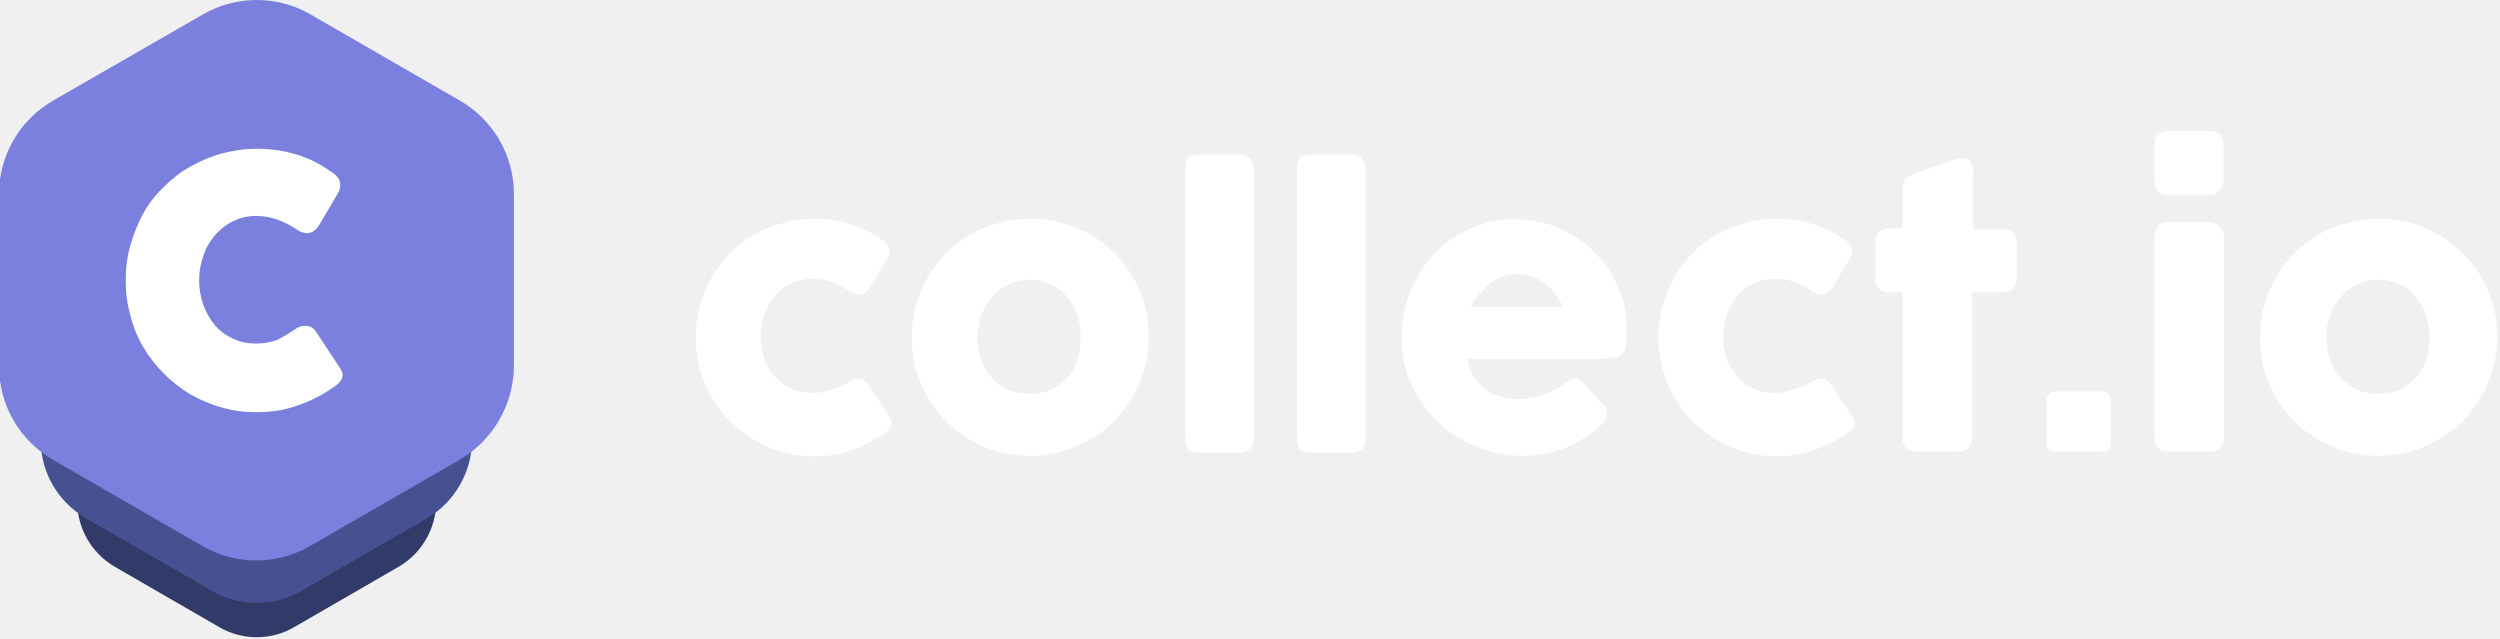
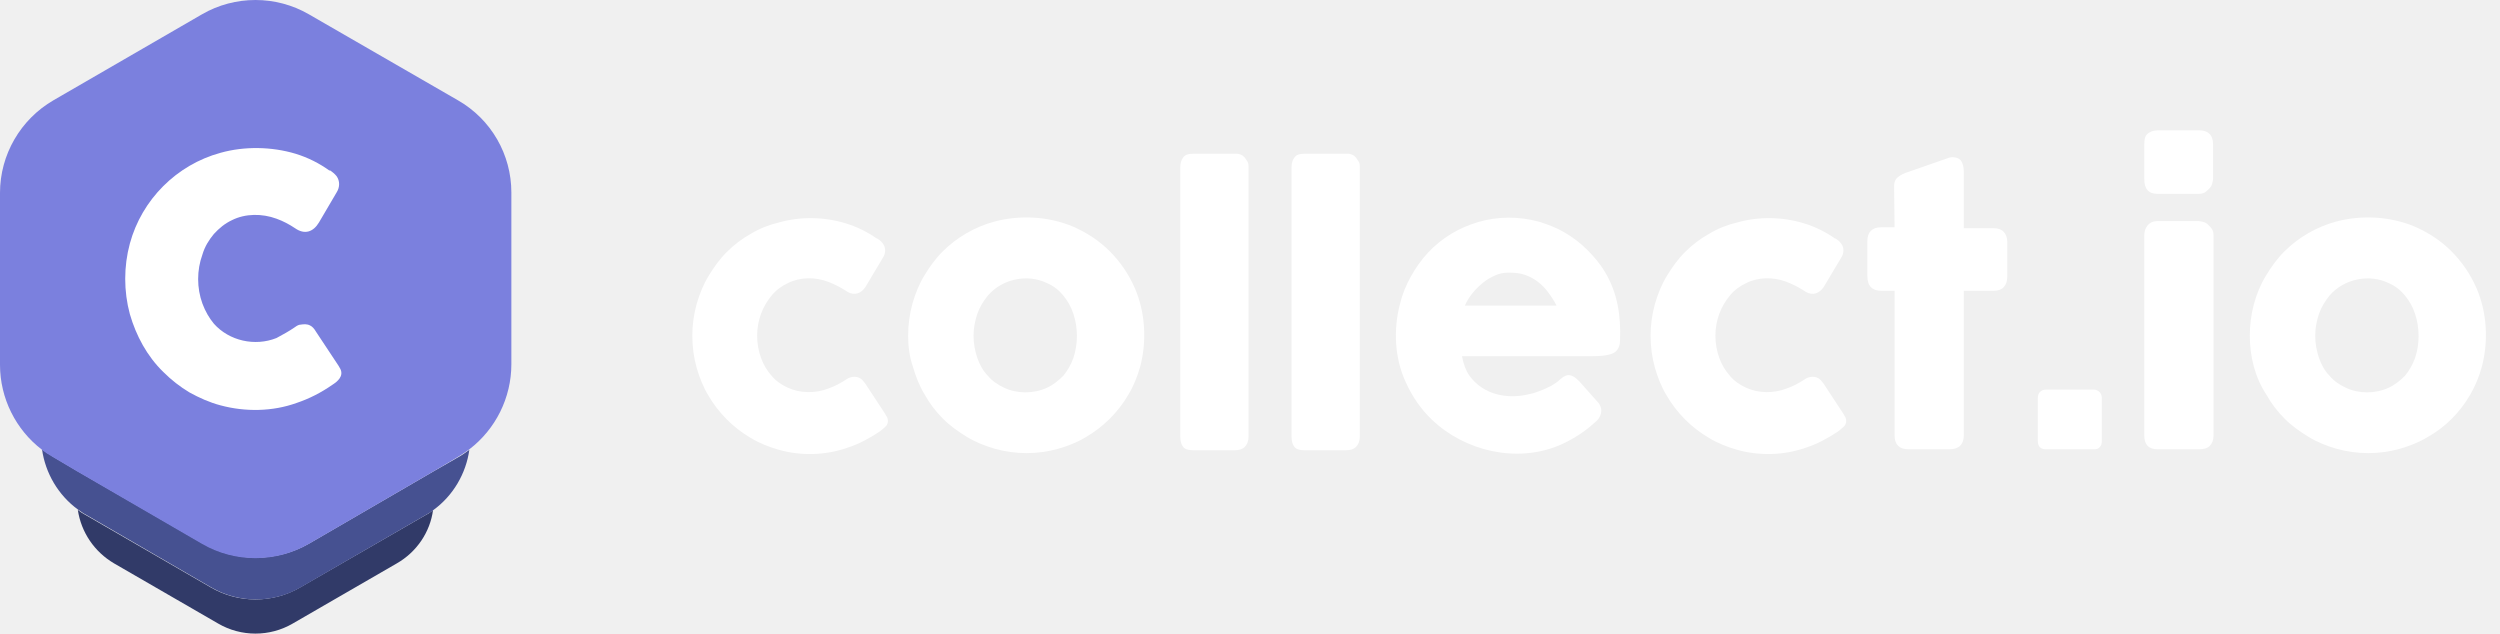
- <svg xmlns="http://www.w3.org/2000/svg" version="1.1" id="Calque_1" x="0px" y="0px" viewBox="0 0 521 133" style="enable-background:new 0 0 521 133;" xml:space="preserve">
+ <svg xmlns="http://www.w3.org/2000/svg" xmlns:xlink="http://www.w3.org/1999/xlink" version="1.1" id="Calque_1" x="0px" y="0px" viewBox="0 0 523.6 132.7" style="enable-background:new 0 0 523.6 132.7;" xml:space="preserve">
  <style type="text/css">
- 	.st0{fill:#FFFFFF;}
- 	.st1{fill:#313A68;}
- 	.st2{fill:#465191;}
- 	.st3{fill:#7B80DE;}
+ 	.st0{clip-path:url(#SVGID_2_);}
+ 	.st1{fill:#FFFFFF;}
+ 	.st2{fill:#313A68;}
+ 	.st3{fill:#465191;}
+ 	.st4{fill:#7B80DE;}
</style>
  <g>
-     <path class="st0" d="M177.1,79.5c0.4-0.3,0.7-0.4,1-0.5c0.3-0.1,0.6-0.1,0.7-0.1c0.4,0,0.8,0.1,1.2,0.3c0.4,0.2,0.7,0.6,1.1,1.1   l4.2,6.4c0.1,0.2,0.2,0.4,0.4,0.7c0.1,0.3,0.2,0.5,0.2,0.6c0,0.6-0.2,1-0.5,1.4c-0.4,0.4-0.8,0.7-1.2,1c-2.1,1.4-4.3,2.6-6.8,3.4   c-2.4,0.9-5,1.3-7.8,1.3c-2.3,0-4.4-0.3-6.5-0.9s-4.1-1.4-5.9-2.5c-1.8-1.1-3.5-2.3-5-3.8c-1.5-1.5-2.8-3.2-3.8-5   c-1.1-1.8-1.9-3.8-2.5-5.9c-0.6-2.1-0.9-4.3-0.9-6.7s0.3-4.5,0.9-6.7c0.6-2.1,1.4-4.1,2.5-5.9c1.1-1.8,2.3-3.5,3.8-5   c1.5-1.5,3.2-2.8,5-3.8c1.8-1.1,3.8-1.9,5.9-2.4c2.1-0.6,4.3-0.9,6.5-0.9c2.7,0,5.3,0.4,7.6,1.1c2.3,0.7,4.5,1.8,6.5,3.2l-0.1-0.1   c0.6,0.3,1,0.7,1.3,1.1c0.3,0.4,0.5,1,0.5,1.6c0,0.5-0.2,0.9-0.5,1.4l-3.4,5.7c-0.7,1.2-1.6,1.8-2.6,1.8c-0.2,0-0.5-0.1-0.8-0.2   c-0.3-0.1-0.7-0.3-1.1-0.6c-1.1-0.7-2.3-1.3-3.6-1.8c-1.3-0.5-2.6-0.7-4.1-0.7c-1.6,0-3,0.3-4.4,1c-1.3,0.6-2.5,1.5-3.4,2.6   c-0.9,1.1-1.7,2.4-2.2,3.8c-0.5,1.5-0.8,3-0.8,4.6c0,1.7,0.3,3.2,0.8,4.7s1.3,2.7,2.2,3.7c0.9,1.1,2.1,1.9,3.4,2.5   c1.3,0.6,2.8,0.9,4.4,0.9c1.4,0,2.8-0.3,4-0.8C174.8,80.9,176,80.2,177.1,79.5z" />
-     <path class="st0" d="M190,70.3c0-2.3,0.3-4.5,0.9-6.7c0.6-2.1,1.4-4.1,2.5-5.9c1.1-1.8,2.3-3.5,3.8-5c1.5-1.5,3.2-2.8,5-3.8   c1.8-1.1,3.8-1.9,5.9-2.4c2.1-0.6,4.3-0.9,6.7-0.9c3.4,0,6.6,0.6,9.6,1.9c3,1.3,5.6,3,7.8,5.2c2.2,2.2,4,4.8,5.3,7.8   c1.3,3,1.9,6.3,1.9,9.7c0,2.3-0.3,4.5-0.9,6.7c-0.6,2.1-1.4,4.1-2.5,5.9c-1.1,1.8-2.3,3.5-3.8,5c-1.5,1.5-3.2,2.8-5,3.8   s-3.8,1.9-5.9,2.5s-4.3,0.9-6.6,0.9c-2.3,0-4.5-0.3-6.7-0.9s-4.1-1.4-5.9-2.5s-3.5-2.3-5-3.8c-1.5-1.5-2.8-3.2-3.8-5   c-1.1-1.8-1.9-3.8-2.5-5.9C190.3,74.8,190,72.6,190,70.3z M203.7,70.3c0,1.7,0.3,3.2,0.8,4.7s1.2,2.7,2.2,3.7   c0.9,1.1,2.1,1.9,3.4,2.5c1.3,0.6,2.9,0.9,4.5,0.9c1.6,0,3.1-0.3,4.4-0.9c1.3-0.6,2.4-1.5,3.4-2.5s1.6-2.3,2.1-3.7   c0.5-1.4,0.7-3,0.7-4.7c0-1.6-0.2-3.1-0.7-4.6c-0.5-1.5-1.2-2.7-2.1-3.8c-0.9-1.1-2-2-3.4-2.6c-1.3-0.6-2.8-1-4.4-1   c-1.7,0-3.2,0.3-4.5,1s-2.5,1.5-3.4,2.6c-0.9,1.1-1.7,2.4-2.2,3.8C204,67.2,203.7,68.7,203.7,70.3z" />
-     <path class="st0" d="M247,35c0-0.8,0.2-1.5,0.6-2c0.4-0.6,1.1-0.8,2.1-0.8h9.2c0.3,0,0.5,0.1,0.8,0.2c0.3,0.1,0.5,0.3,0.8,0.6   c0.2,0.3,0.4,0.6,0.6,0.9c0.2,0.4,0.2,0.7,0.2,1.2v56.3c0,1-0.3,1.7-0.8,2.2s-1.2,0.7-2.1,0.7h-8.7c-1,0-1.7-0.2-2.1-0.7   c-0.4-0.5-0.6-1.2-0.6-2.2V35z" />
-     <path class="st0" d="M270.3,35c0-0.8,0.2-1.5,0.6-2c0.4-0.6,1.1-0.8,2.1-0.8h9.2c0.3,0,0.5,0.1,0.8,0.2c0.3,0.1,0.5,0.3,0.8,0.6   c0.2,0.3,0.4,0.6,0.6,0.9c0.2,0.4,0.2,0.7,0.2,1.2v56.3c0,1-0.3,1.7-0.8,2.2s-1.2,0.7-2.1,0.7H273c-1,0-1.7-0.2-2.1-0.7   c-0.4-0.5-0.6-1.2-0.6-2.2V35z" />
-     <path class="st0" d="M333.8,88.5c-2.2,2-4.7,3.6-7.5,4.8c-2.8,1.1-5.7,1.7-8.8,1.7c-3.4,0-6.7-0.6-9.8-1.9c-3.1-1.3-5.8-3-8.1-5.2   c-2.3-2.2-4.1-4.8-5.5-7.9c-1.4-3-2-6.3-2-9.8c0-2.2,0.3-4.4,0.8-6.4c0.5-2.1,1.3-4,2.3-5.8c1-1.8,2.2-3.5,3.6-5   c1.4-1.5,3-2.8,4.8-3.9c1.8-1.1,3.7-1.9,5.7-2.5c2.1-0.6,4.2-0.9,6.5-0.9c2.1,0,4.1,0.3,6.1,0.8s3.8,1.3,5.5,2.3s3.3,2.2,4.7,3.6   c1.4,1.4,2.7,2.9,3.7,4.6s1.8,3.5,2.4,5.4c0.6,1.9,0.8,3.9,0.8,5.9c0,1.3,0,2.4-0.1,3.2c0,0.8-0.2,1.5-0.6,2   c-0.4,0.5-0.9,0.8-1.8,1c-0.8,0.2-2,0.3-3.6,0.3h-27.1c0.3,1.6,0.8,3,1.5,4c0.8,1.1,1.7,1.9,2.7,2.6s2.1,1.1,3.2,1.4   c1.1,0.3,2.2,0.4,3.2,0.4c0.9,0,1.8-0.1,2.8-0.3c1-0.2,1.9-0.4,2.8-0.8c0.9-0.3,1.7-0.7,2.5-1.1c0.7-0.4,1.3-0.8,1.8-1.3   c0.4-0.3,0.7-0.6,1-0.7c0.3-0.2,0.6-0.2,0.9-0.2s0.7,0.1,1,0.3s0.7,0.6,1.1,1l4,4.5c0.3,0.3,0.5,0.6,0.5,0.9   c0.1,0.3,0.1,0.5,0.1,0.8c0,0.5-0.1,0.9-0.4,1.3S334.2,88.2,333.8,88.5z M315.7,57.1c-1,0-1.9,0.2-2.8,0.6   c-0.9,0.4-1.8,0.9-2.6,1.6c-0.8,0.7-1.5,1.4-2.2,2.2s-1.2,1.7-1.6,2.5h19.3c-0.5-1-1.1-1.9-1.7-2.7c-0.6-0.8-1.3-1.6-2.1-2.2   c-0.8-0.6-1.7-1.1-2.7-1.5C318.2,57.3,317,57.1,315.7,57.1z" />
-     <path class="st0" d="M377.7,79.5c0.4-0.3,0.7-0.4,1-0.5c0.3-0.1,0.6-0.1,0.7-0.1c0.4,0,0.8,0.1,1.2,0.3c0.4,0.2,0.7,0.6,1.1,1.1   l4.2,6.4c0.1,0.2,0.2,0.4,0.4,0.7c0.1,0.3,0.2,0.5,0.2,0.6c0,0.6-0.2,1-0.5,1.4c-0.4,0.4-0.8,0.7-1.2,1c-2.1,1.4-4.3,2.6-6.8,3.4   c-2.4,0.9-5,1.3-7.8,1.3c-2.3,0-4.4-0.3-6.5-0.9s-4.1-1.4-5.9-2.5c-1.8-1.1-3.5-2.3-5-3.8c-1.5-1.5-2.8-3.2-3.8-5   c-1.1-1.8-1.9-3.8-2.5-5.9c-0.6-2.1-0.9-4.3-0.9-6.7s0.3-4.5,0.9-6.7c0.6-2.1,1.4-4.1,2.5-5.9c1.1-1.8,2.3-3.5,3.8-5   c1.5-1.5,3.2-2.8,5-3.8c1.8-1.1,3.8-1.9,5.9-2.4c2.1-0.6,4.3-0.9,6.5-0.9c2.7,0,5.3,0.4,7.6,1.1c2.3,0.7,4.5,1.8,6.5,3.2l-0.1-0.1   c0.6,0.3,1,0.7,1.3,1.1c0.3,0.4,0.5,1,0.5,1.6c0,0.5-0.2,0.9-0.5,1.4l-3.4,5.7c-0.7,1.2-1.6,1.8-2.6,1.8c-0.2,0-0.5-0.1-0.8-0.2   c-0.3-0.1-0.7-0.3-1.1-0.6c-1.1-0.7-2.3-1.3-3.6-1.8c-1.3-0.5-2.6-0.7-4.1-0.7c-1.6,0-3,0.3-4.4,1c-1.3,0.6-2.5,1.5-3.4,2.6   c-0.9,1.1-1.7,2.4-2.2,3.8c-0.5,1.5-0.8,3-0.8,4.6c0,1.7,0.3,3.2,0.8,4.7s1.3,2.7,2.2,3.7c0.9,1.1,2.1,1.9,3.4,2.5   c1.3,0.6,2.8,0.9,4.4,0.9c1.4,0,2.8-0.3,4-0.8C375.4,80.9,376.6,80.2,377.7,79.5z" />
-     <path class="st0" d="M396.5,38.9c0-0.8,0.3-1.4,0.8-1.8c0.5-0.4,1.2-0.8,2.2-1.1l8.6-3c0.1,0,0.2,0,0.4,0c0.1,0,0.2,0,0.3,0   c0.9,0,1.6,0.3,1.9,0.8c0.3,0.5,0.5,1.2,0.5,2.1l0,11.9h6.3c0.8,0,1.5,0.2,2,0.7c0.5,0.5,0.8,1.2,0.8,2.1v7.3   c0,1.1-0.3,1.8-0.8,2.3c-0.5,0.5-1.2,0.7-2,0.7H411l0,30.3c0,1-0.3,1.7-0.8,2.2s-1.3,0.7-2.3,0.7h-8.5c-1.9,0-2.9-1-2.9-2.9l0-30.3   h-2.8c-1.9,0-2.9-1-2.9-3.1v-7.3c0-1.9,1-2.9,2.9-2.9h2.8L396.5,38.9z" />
-     <path class="st0" d="M426.6,83.3c0-0.5,0.1-0.9,0.4-1.2c0.3-0.3,0.7-0.5,1.2-0.5h10c0.4,0,0.8,0.2,1.2,0.5c0.4,0.3,0.5,0.7,0.5,1.2   v9.1c0,0.5-0.1,0.9-0.4,1.2c-0.3,0.4-0.7,0.5-1.3,0.5h-10c-1.1,0-1.7-0.6-1.7-1.7V83.3z" />
-     <path class="st0" d="M449,30.2c0-1.1,0.2-1.8,0.7-2.2c0.5-0.4,1.2-0.7,2.1-0.7h8.7c0.9,0,1.6,0.2,2.1,0.7c0.5,0.4,0.8,1.2,0.8,2.2   v7.3c0,0.3-0.1,0.6-0.2,1c-0.1,0.4-0.3,0.7-0.6,1c-0.3,0.3-0.6,0.6-0.9,0.8c-0.4,0.2-0.8,0.3-1.2,0.3h-8.7c-1.9,0-2.8-1-2.8-3.1   V30.2z M449,49.3c0-0.8,0.2-1.5,0.7-2.1c0.5-0.6,1.2-0.9,2.1-0.9h8.6c0.3,0,0.6,0.1,1,0.2c0.4,0.1,0.7,0.3,1,0.6   c0.3,0.3,0.6,0.6,0.8,0.9c0.2,0.4,0.3,0.8,0.3,1.2v42c0,1-0.3,1.7-0.8,2.2c-0.5,0.5-1.3,0.7-2.3,0.7h-8.6c-1.9,0-2.8-1-2.8-2.9   V49.3z" />
-     <path class="st0" d="M471,70.3c0-2.3,0.3-4.5,0.9-6.7c0.6-2.1,1.4-4.1,2.5-5.9c1.1-1.8,2.3-3.5,3.8-5c1.5-1.5,3.2-2.8,5-3.8   c1.8-1.1,3.8-1.9,5.9-2.4c2.1-0.6,4.3-0.9,6.7-0.9c3.4,0,6.6,0.6,9.6,1.9c3,1.3,5.6,3,7.8,5.2c2.2,2.2,4,4.8,5.3,7.8   c1.3,3,1.9,6.3,1.9,9.7c0,2.3-0.3,4.5-0.9,6.7c-0.6,2.1-1.4,4.1-2.5,5.9c-1.1,1.8-2.3,3.5-3.8,5c-1.5,1.5-3.2,2.8-5,3.8   s-3.8,1.9-5.9,2.5s-4.3,0.9-6.6,0.9c-2.3,0-4.5-0.3-6.7-0.9s-4.1-1.4-5.9-2.5s-3.5-2.3-5-3.8c-1.5-1.5-2.8-3.2-3.8-5   c-1.1-1.8-1.9-3.8-2.5-5.9C471.3,74.8,471,72.6,471,70.3z M484.8,70.3c0,1.7,0.3,3.2,0.8,4.7s1.2,2.7,2.2,3.7   c0.9,1.1,2.1,1.9,3.4,2.5c1.3,0.6,2.9,0.9,4.5,0.9c1.6,0,3.1-0.3,4.4-0.9c1.3-0.6,2.4-1.5,3.4-2.5s1.6-2.3,2.1-3.7   c0.5-1.4,0.7-3,0.7-4.7c0-1.6-0.2-3.1-0.7-4.6c-0.5-1.5-1.2-2.7-2.1-3.8c-0.9-1.1-2-2-3.4-2.6c-1.3-0.6-2.8-1-4.4-1   c-1.7,0-3.2,0.3-4.5,1s-2.5,1.5-3.4,2.6c-0.9,1.1-1.7,2.4-2.2,3.8C485,67.2,484.8,68.7,484.8,70.3z" />
+     <g>
+       <g>
+         <defs>
+           <rect id="SVGID_1_" x="145.1" y="27.2" width="375.5" height="67.9" />
+         </defs>
+         <clipPath id="SVGID_2_">
+           <use xlink:href="#SVGID_1_" style="overflow:visible;" />
+         </clipPath>
+         <g class="st0">
+           <path class="st1" d="M177.2,79.5c0.8-0.6,2-0.8,2.9-0.3c0.4,0.2,0.7,0.6,1.1,1.1l4.2,6.4c0.1,0.2,0.2,0.4,0.4,0.7      c0.3,0.7,0.2,1.5-0.4,2c-0.4,0.4-0.8,0.7-1.2,1c-2.1,1.4-4.3,2.6-6.8,3.4c-4.6,1.6-9.7,1.7-14.3,0.4c-2.1-0.6-4.1-1.4-5.9-2.5      c-3.6-2.1-6.7-5.2-8.8-8.8c-1.1-1.8-1.9-3.8-2.5-5.9c-1.2-4.3-1.2-9,0-13.3c0.6-2.1,1.4-4.1,2.5-5.9c1.1-1.8,2.3-3.5,3.8-5      c1.5-1.5,3.2-2.8,5-3.8c1.8-1.1,3.8-1.9,5.9-2.4c4.6-1.3,9.6-1.2,14.1,0.2c2.3,0.7,4.5,1.8,6.5,3.2l-0.1-0.1      c0.6,0.3,1,0.7,1.3,1.1c0.7,0.9,0.6,2.1,0,3l-3.4,5.7c-0.7,1.3-1.9,2.2-3.4,1.7c-0.3-0.1-0.7-0.3-1.1-0.6      c-1.1-0.7-2.3-1.3-3.6-1.8c-2.7-1-5.8-1-8.4,0.3c-1.3,0.6-2.5,1.5-3.4,2.6c-0.9,1.1-1.7,2.4-2.2,3.8c-1.1,2.9-1.1,6.3,0,9.3      c0.5,1.4,1.3,2.7,2.2,3.7c0.9,1.1,2.1,1.9,3.4,2.5c2.6,1.2,5.8,1.2,8.4,0.2C174.9,80.9,176.1,80.2,177.2,79.5z" />
+           <path class="st1" d="M190.2,70.3c0-2.3,0.3-4.5,0.9-6.7c0.6-2.1,1.4-4.1,2.5-5.9c1.1-1.8,2.3-3.5,3.8-5c3-3,6.8-5.2,10.9-6.3      c5.3-1.4,11.2-1.1,16.3,1c3,1.3,5.6,3,7.8,5.2c2.2,2.2,4,4.8,5.3,7.8c2.2,5.1,2.5,11.1,1.1,16.4c-0.6,2.1-1.4,4.1-2.5,5.9      c-2.1,3.6-5.2,6.7-8.8,8.8c-1.8,1.1-3.8,1.9-5.9,2.5c-4.3,1.2-8.9,1.2-13.2,0c-2.1-0.6-4.1-1.4-5.9-2.5c-1.8-1.1-3.5-2.3-5-3.8      c-1.5-1.5-2.8-3.2-3.8-5c-1.1-1.8-1.9-3.8-2.5-5.9C190.5,74.8,190.2,72.6,190.2,70.3z M203.9,70.3c0,1.7,0.3,3.2,0.8,4.7      c0.5,1.4,1.2,2.7,2.2,3.7c0.9,1.1,2.1,1.9,3.4,2.5c2.7,1.3,6.2,1.3,9,0c1.3-0.6,2.4-1.5,3.4-2.5c0.9-1.1,1.6-2.3,2.1-3.7      c1-3,1-6.3,0-9.3c-0.5-1.5-1.2-2.7-2.1-3.8c-0.9-1.1-2-2-3.4-2.6c-4.1-2-9.4-0.9-12.4,2.6c-0.9,1.1-1.7,2.4-2.2,3.8      C204.2,67.2,203.9,68.7,203.9,70.3z" />
+           <path class="st1" d="M247.2,35c0-0.8,0.2-1.5,0.6-2c0.4-0.6,1.1-0.8,2.1-0.8h9.2c0.3,0,0.5,0.1,0.8,0.2c0.3,0.1,0.5,0.3,0.8,0.6      c0.2,0.3,0.4,0.6,0.6,0.9c0.2,0.4,0.2,0.7,0.2,1.2v56.3c0,1-0.3,1.7-0.8,2.2c-0.5,0.5-1.2,0.7-2.1,0.7h-8.7      c-1,0-1.7-0.2-2.1-0.7c-0.4-0.5-0.6-1.2-0.6-2.2V35z" />
+           <path class="st1" d="M270.5,35c0-0.8,0.2-1.5,0.6-2c0.4-0.6,1.1-0.8,2.1-0.8h9.2c0.3,0,0.5,0.1,0.8,0.2c0.3,0.1,0.5,0.3,0.8,0.6      c0.2,0.3,0.4,0.6,0.6,0.9c0.2,0.4,0.2,0.7,0.2,1.2v56.3c0,1-0.3,1.7-0.8,2.2c-0.5,0.5-1.2,0.7-2.1,0.7h-8.7      c-1,0-1.7-0.2-2.1-0.7c-0.4-0.5-0.6-1.2-0.6-2.2V35z" />
+           <path class="st1" d="M334,88.5c-2.2,2-4.7,3.6-7.5,4.8c-8.9,3.7-19.7,1.2-26.6-5.4c-2.3-2.2-4.1-4.8-5.5-7.9      c-2.3-5-2.6-10.9-1.2-16.3c0.5-2.1,1.3-4,2.3-5.8c1-1.8,2.2-3.5,3.6-5c1.4-1.5,3-2.8,4.8-3.9c1.8-1.1,3.7-1.9,5.7-2.5      c4.1-1.2,8.5-1.2,12.6-0.1c2,0.6,3.8,1.3,5.5,2.3c1.7,1,3.3,2.2,4.7,3.6c1.4,1.4,2.7,2.9,3.7,4.6c2.7,4.4,3.4,9.3,3.2,14.4      c0,0.8-0.2,1.5-0.6,2c-0.4,0.5-0.9,0.8-1.8,1c-0.8,0.2-2,0.3-3.6,0.3h-27.1c0.3,1.6,0.8,3,1.5,4c1.4,2,3.5,3.4,5.9,4      c2,0.5,4,0.5,6,0.1c1-0.2,1.9-0.4,2.8-0.8c0.9-0.3,1.7-0.7,2.5-1.1c0.7-0.4,1.3-0.8,1.8-1.3c0.4-0.3,0.7-0.6,1-0.7      c1.2-0.7,2.3,0.3,3.1,1.1l4,4.5C335.9,85.9,335.3,87.5,334,88.5z M315.9,57.1c-1,0-1.9,0.2-2.8,0.6c-0.9,0.4-1.8,0.9-2.6,1.6      c-1.6,1.3-2.9,2.9-3.7,4.7H326c-0.5-1-1.1-1.9-1.7-2.7c-1.2-1.7-2.9-3-4.8-3.7C318.4,57.2,317.2,57.1,315.9,57.1z" />
+           <path class="st1" d="M377.9,79.5c0.8-0.6,2-0.8,2.9-0.3c0.4,0.2,0.7,0.6,1.1,1.1l4.2,6.4c0.1,0.2,0.2,0.4,0.4,0.7      c0.3,0.7,0.2,1.5-0.4,2c-0.4,0.4-0.8,0.7-1.2,1c-2.1,1.4-4.3,2.6-6.8,3.4c-4.6,1.6-9.7,1.7-14.3,0.4c-2.1-0.6-4.1-1.4-5.9-2.5      c-3.6-2.1-6.7-5.2-8.8-8.8c-1.1-1.8-1.9-3.8-2.5-5.9c-1.2-4.3-1.2-9,0-13.3c0.6-2.1,1.4-4.1,2.5-5.9c1.1-1.8,2.3-3.5,3.8-5      c1.5-1.5,3.2-2.8,5-3.8c1.8-1.1,3.8-1.9,5.9-2.4c4.6-1.3,9.6-1.2,14.1,0.2c2.3,0.7,4.5,1.8,6.5,3.2l-0.1-0.1      c0.6,0.3,1,0.7,1.3,1.1c0.7,0.9,0.6,2.1,0,3l-3.4,5.7c-0.7,1.3-1.9,2.2-3.4,1.7c-0.3-0.1-0.7-0.3-1.1-0.6      c-1.1-0.7-2.3-1.3-3.6-1.8c-2.7-1-5.8-1-8.4,0.3c-1.3,0.6-2.5,1.5-3.4,2.6c-0.9,1.1-1.7,2.4-2.2,3.8c-1.1,2.9-1.1,6.3,0,9.3      c0.5,1.4,1.3,2.7,2.2,3.7c0.9,1.1,2.1,1.9,3.4,2.5c2.6,1.2,5.8,1.2,8.4,0.2C375.6,80.9,376.8,80.2,377.9,79.5z" />
+           <path class="st1" d="M396.7,38.9c0-0.8,0.3-1.4,0.8-1.8c0.5-0.4,1.2-0.8,2.2-1.1l8.6-3c0.8-0.2,2.1,0,2.5,0.8      c0.3,0.5,0.5,1.3,0.5,2.1l0,11.9h6.3c0.8,0,1.5,0.2,2,0.7c0.5,0.5,0.8,1.2,0.8,2.1v7.3c0,1.1-0.3,1.8-0.8,2.3      c-0.5,0.5-1.2,0.7-2,0.7h-6.3l0,30.3c0,1-0.3,1.7-0.8,2.2c-0.6,0.5-1.3,0.7-2.3,0.7h-8.5c-1.9,0-2.9-1-2.9-2.9l0-30.3h-2.8      c-1.9,0-2.9-1-2.9-3.1v-7.3c0-1.9,1-2.9,2.9-2.9h2.8L396.7,38.9z" />
+           <path class="st1" d="M426.8,83.3c0-1,0.7-1.7,1.7-1.7h10c0.9,0,1.7,0.7,1.7,1.7v9.1c0,0.5-0.1,0.9-0.4,1.2      c-0.3,0.4-0.7,0.5-1.3,0.5h-10c-1.1,0-1.7-0.6-1.7-1.7V83.3z" />
+           <path class="st1" d="M449.1,30.2c0-1.1,0.2-1.8,0.7-2.2c0.5-0.4,1.2-0.7,2.1-0.7h8.7c0.9,0,1.6,0.2,2.1,0.7      c0.5,0.4,0.8,1.2,0.8,2.2v7.3c0,0.3-0.1,0.6-0.2,1c-0.1,0.4-0.3,0.7-0.6,1c-0.3,0.3-0.6,0.6-0.9,0.8c-0.4,0.2-0.8,0.3-1.2,0.3      h-8.7c-1.9,0-2.8-1-2.8-3.1V30.2z M449.1,49.3c0-0.8,0.2-1.5,0.7-2.1c0.5-0.6,1.2-0.9,2.1-0.9h8.6c0.3,0,0.6,0.1,1,0.2      c0.4,0.1,0.7,0.3,1,0.6c0.3,0.3,0.6,0.6,0.8,0.9c0.2,0.4,0.3,0.8,0.3,1.2v42c0,1-0.3,1.7-0.8,2.2c-0.5,0.5-1.3,0.7-2.3,0.7h-8.6      c-1.9,0-2.8-1-2.8-2.9V49.3z" />
+           <path class="st1" d="M471.2,70.3c0-4.4,1.1-8.8,3.4-12.6c1.1-1.8,2.3-3.5,3.8-5c3-3,6.8-5.2,10.9-6.3c5.3-1.4,11.2-1.1,16.3,1      c3,1.3,5.6,3,7.8,5.2c2.2,2.2,4,4.8,5.3,7.8c2.2,5.1,2.5,11.1,1.1,16.4c-1.1,4.1-3.3,7.9-6.3,10.9c-1.5,1.5-3.2,2.8-5,3.8      c-1.8,1.1-3.8,1.9-5.9,2.5c-4.3,1.2-8.9,1.2-13.2,0c-2.1-0.6-4.1-1.4-5.9-2.5c-1.8-1.1-3.5-2.3-5-3.8c-1.5-1.5-2.8-3.2-3.8-5      C472.3,79.1,471.2,74.7,471.2,70.3z M484.9,70.3c0,1.7,0.3,3.2,0.8,4.7c0.5,1.4,1.2,2.7,2.2,3.7c0.9,1.1,2.1,1.9,3.4,2.5      c2.7,1.3,6.2,1.3,9,0c1.3-0.6,2.4-1.5,3.4-2.5c0.9-1.1,1.6-2.3,2.1-3.7c1-2.9,1-6.3,0-9.3c-0.5-1.5-1.2-2.7-2.1-3.8      c-0.9-1.1-2-2-3.4-2.6c-4.1-2-9.4-0.9-12.4,2.6c-0.9,1.1-1.7,2.4-2.2,3.8C485.2,67.2,484.9,68.7,484.9,70.3z" />
+         </g>
+       </g>
+     </g>
+     <g>
+       <path class="st2" d="M89.1,107.9L62.9,123c-5.8,3.4-13,3.4-18.8,0L18,107.9c-0.6-0.3-1.2-0.7-1.7-1.1c0.7,4.7,3.5,8.8,7.6,11.2    l21.8,12.6c4.8,2.8,10.8,2.8,15.6,0L83.1,118c4.2-2.4,7-6.6,7.6-11.2C90.3,107.2,89.7,107.6,89.1,107.9z" />
+       <path class="st3" d="M95.9,95.8L91,98.6l-26.2,15.2c-6.9,4-15.5,4-22.4,0L16.1,98.6l-4.9-2.9c-0.8-0.5-1.6-1-2.4-1.6    c0.7,5,3.4,9.6,7.5,12.6c0.6,0.4,1.1,0.8,1.7,1.1L44.2,123c5.8,3.4,13,3.4,18.8,0l26.1-15.1c0.6-0.3,1.2-0.7,1.7-1.1    c4.1-3,6.8-7.6,7.5-12.6C97.5,94.8,96.8,95.3,95.9,95.8z" />
+       <path class="st4" d="M95.9,21L64.7,3c-6.9-4-15.5-4-22.4,0L11.2,21C4.3,25,0,32.4,0,40.4v36c0,7,3.3,13.6,8.8,17.8    c0.7,0.6,1.5,1.1,2.4,1.6l4.9,2.9l26.2,15.2c6.9,4,15.5,4,22.4,0L91,98.6l4.9-2.9c0.8-0.5,1.6-1,2.4-1.6    c5.5-4.2,8.8-10.8,8.8-17.8v-36C107.1,32.4,102.9,25,95.9,21z" />
+     </g>
+     <path class="st1" d="M61.8,68.5c0.4-0.3,0.8-0.5,1.1-0.5c0.7-0.1,1.4-0.2,2.1,0.2c0.4,0.2,0.8,0.6,1.2,1.3l4.7,7.1   c0.1,0.2,0.3,0.5,0.4,0.7c0.7,1.5-0.6,2.6-1.7,3.3c-2.3,1.6-4.8,2.9-7.5,3.8c-5,1.8-10.7,1.9-15.9,0.5c-2.3-0.6-4.5-1.6-6.5-2.7   c-2-1.2-3.8-2.6-5.5-4.3c-3.4-3.3-5.7-7.6-7-12.1c-1.3-4.8-1.3-10,0-14.8c2.5-9.2,9.8-16.5,19-19c5-1.4,10.7-1.3,15.7,0.2   c2.6,0.8,5,2,7.2,3.6L69,35.6c0.6,0.4,1.1,0.8,1.5,1.3c0.7,1,0.7,2.3,0,3.4l-3.7,6.3c-1.2,2-3,2.6-5,1.2c-1.2-0.8-2.5-1.5-3.9-2   c-3-1.1-6.5-1.1-9.3,0.3c-1.5,0.7-2.7,1.7-3.8,2.9c-1,1.2-1.9,2.6-2.4,4.3c-1.2,3.3-1.2,7,0,10.3c0.6,1.6,1.4,3,2.4,4.2   c3.2,3.6,8.6,4.8,13.1,3C59.2,70.1,60.5,69.4,61.8,68.5z" />
  </g>
-   <path class="st1" d="M83.1,118.1l-21.8,12.6c-4.8,2.8-10.8,2.8-15.6,0l-21.8-12.6c-4.8-2.8-7.8-8-7.8-13.5V79.4  c0-5.6,3-10.7,7.8-13.5l21.8-12.6c4.8-2.8,10.8-2.8,15.6,0l21.8,12.6c4.8,2.8,7.8,8,7.8,13.5v25.2C90.9,110.1,87.9,115.3,83.1,118.1  z" />
-   <path class="st2" d="M89,108l-26.1,15.1c-5.8,3.4-13,3.4-18.8,0L17.9,108c-5.8-3.4-9.4-9.5-9.4-16.2V61.5c0-6.7,3.6-12.9,9.4-16.2  l26.1-15.1c5.8-3.4,13-3.4,18.8,0L89,45.3c5.8,3.4,9.4,9.5,9.4,16.2v30.2C98.3,98.4,94.8,104.6,89,108z" />
-   <path class="st3" d="M95.8,95.8l-31.2,18c-6.9,4-15.5,4-22.4,0l-31.2-18c-6.9-4-11.2-11.4-11.2-19.4v-36c0-8,4.3-15.4,11.2-19.4  L42.3,3c6.9-4,15.5-4,22.4,0l31.2,18c6.9,4,11.2,11.4,11.2,19.4v36C107,84.4,102.7,91.8,95.8,95.8z" />
-   <path class="st0" d="M61.7,68.5c0.4-0.3,0.8-0.5,1.1-0.5c0.3-0.1,0.6-0.1,0.8-0.1c0.5,0,0.9,0.1,1.3,0.3c0.4,0.2,0.8,0.6,1.2,1.3  l4.7,7.1c0.1,0.2,0.3,0.5,0.4,0.7c0.1,0.3,0.2,0.5,0.2,0.7c0,0.6-0.2,1.2-0.6,1.6c-0.4,0.4-0.8,0.8-1.3,1.1  c-2.3,1.6-4.8,2.9-7.5,3.8c-2.7,1-5.6,1.4-8.6,1.4c-2.5,0-4.9-0.3-7.2-1c-2.3-0.6-4.5-1.6-6.5-2.7c-2-1.2-3.8-2.6-5.5-4.3  c-1.7-1.7-3.1-3.5-4.3-5.5s-2.1-4.2-2.7-6.6c-0.7-2.4-1-4.8-1-7.4c0-2.6,0.3-5,1-7.4c0.7-2.4,1.6-4.6,2.7-6.6s2.6-3.9,4.3-5.5  c1.7-1.7,3.5-3.1,5.5-4.2s4.2-2.1,6.5-2.7c2.3-0.6,4.7-1,7.2-1c3,0,5.8,0.4,8.4,1.2c2.6,0.8,5,2,7.2,3.6l-0.1-0.1  c0.6,0.4,1.1,0.8,1.5,1.3c0.4,0.5,0.5,1.1,0.5,1.8c0,0.5-0.2,1-0.5,1.5l-3.7,6.3c-0.8,1.4-1.7,2-2.8,2c-0.3,0-0.6-0.1-0.9-0.2  c-0.4-0.1-0.8-0.3-1.2-0.6c-1.2-0.8-2.5-1.5-3.9-2c-1.4-0.5-2.9-0.8-4.5-0.8c-1.8,0-3.4,0.4-4.8,1.1c-1.5,0.7-2.7,1.7-3.8,2.9  c-1,1.2-1.9,2.6-2.4,4.3c-0.6,1.6-0.9,3.3-0.9,5.1c0,1.8,0.3,3.6,0.9,5.2c0.6,1.6,1.4,3,2.4,4.2c1,1.2,2.3,2.1,3.8,2.8  c1.5,0.7,3.1,1,4.8,1c1.6,0,3.1-0.3,4.5-0.8C59.1,70.1,60.4,69.4,61.7,68.5z" />
</svg>
